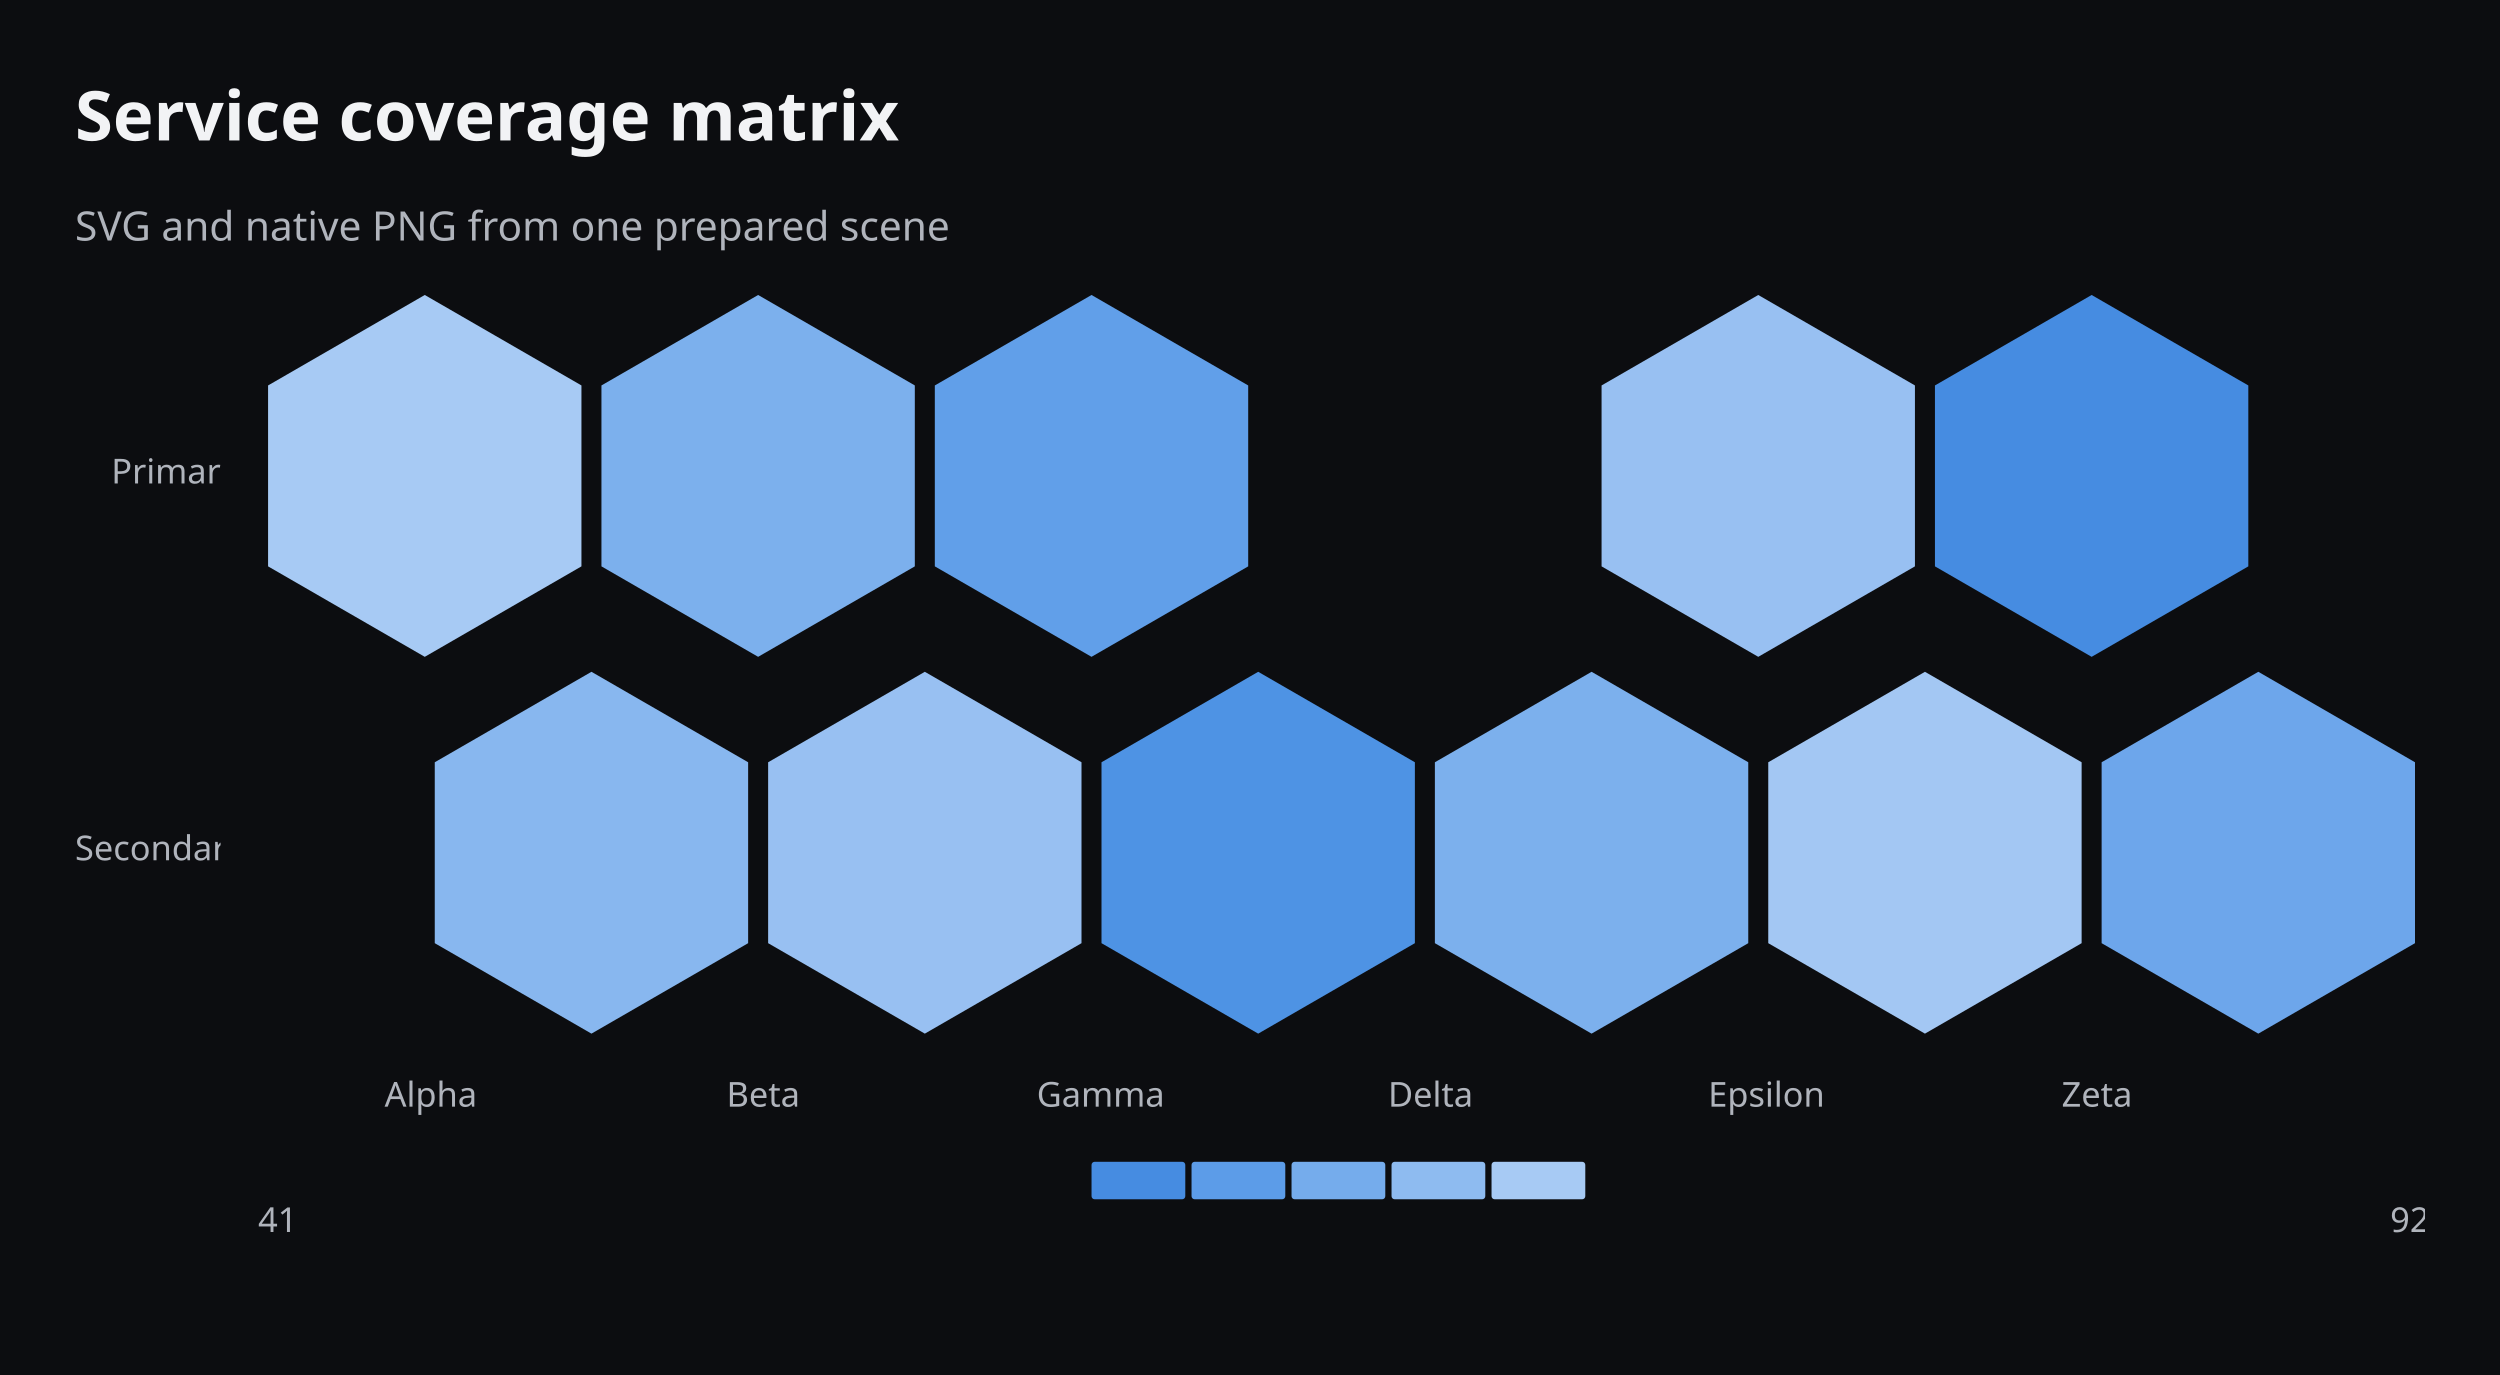
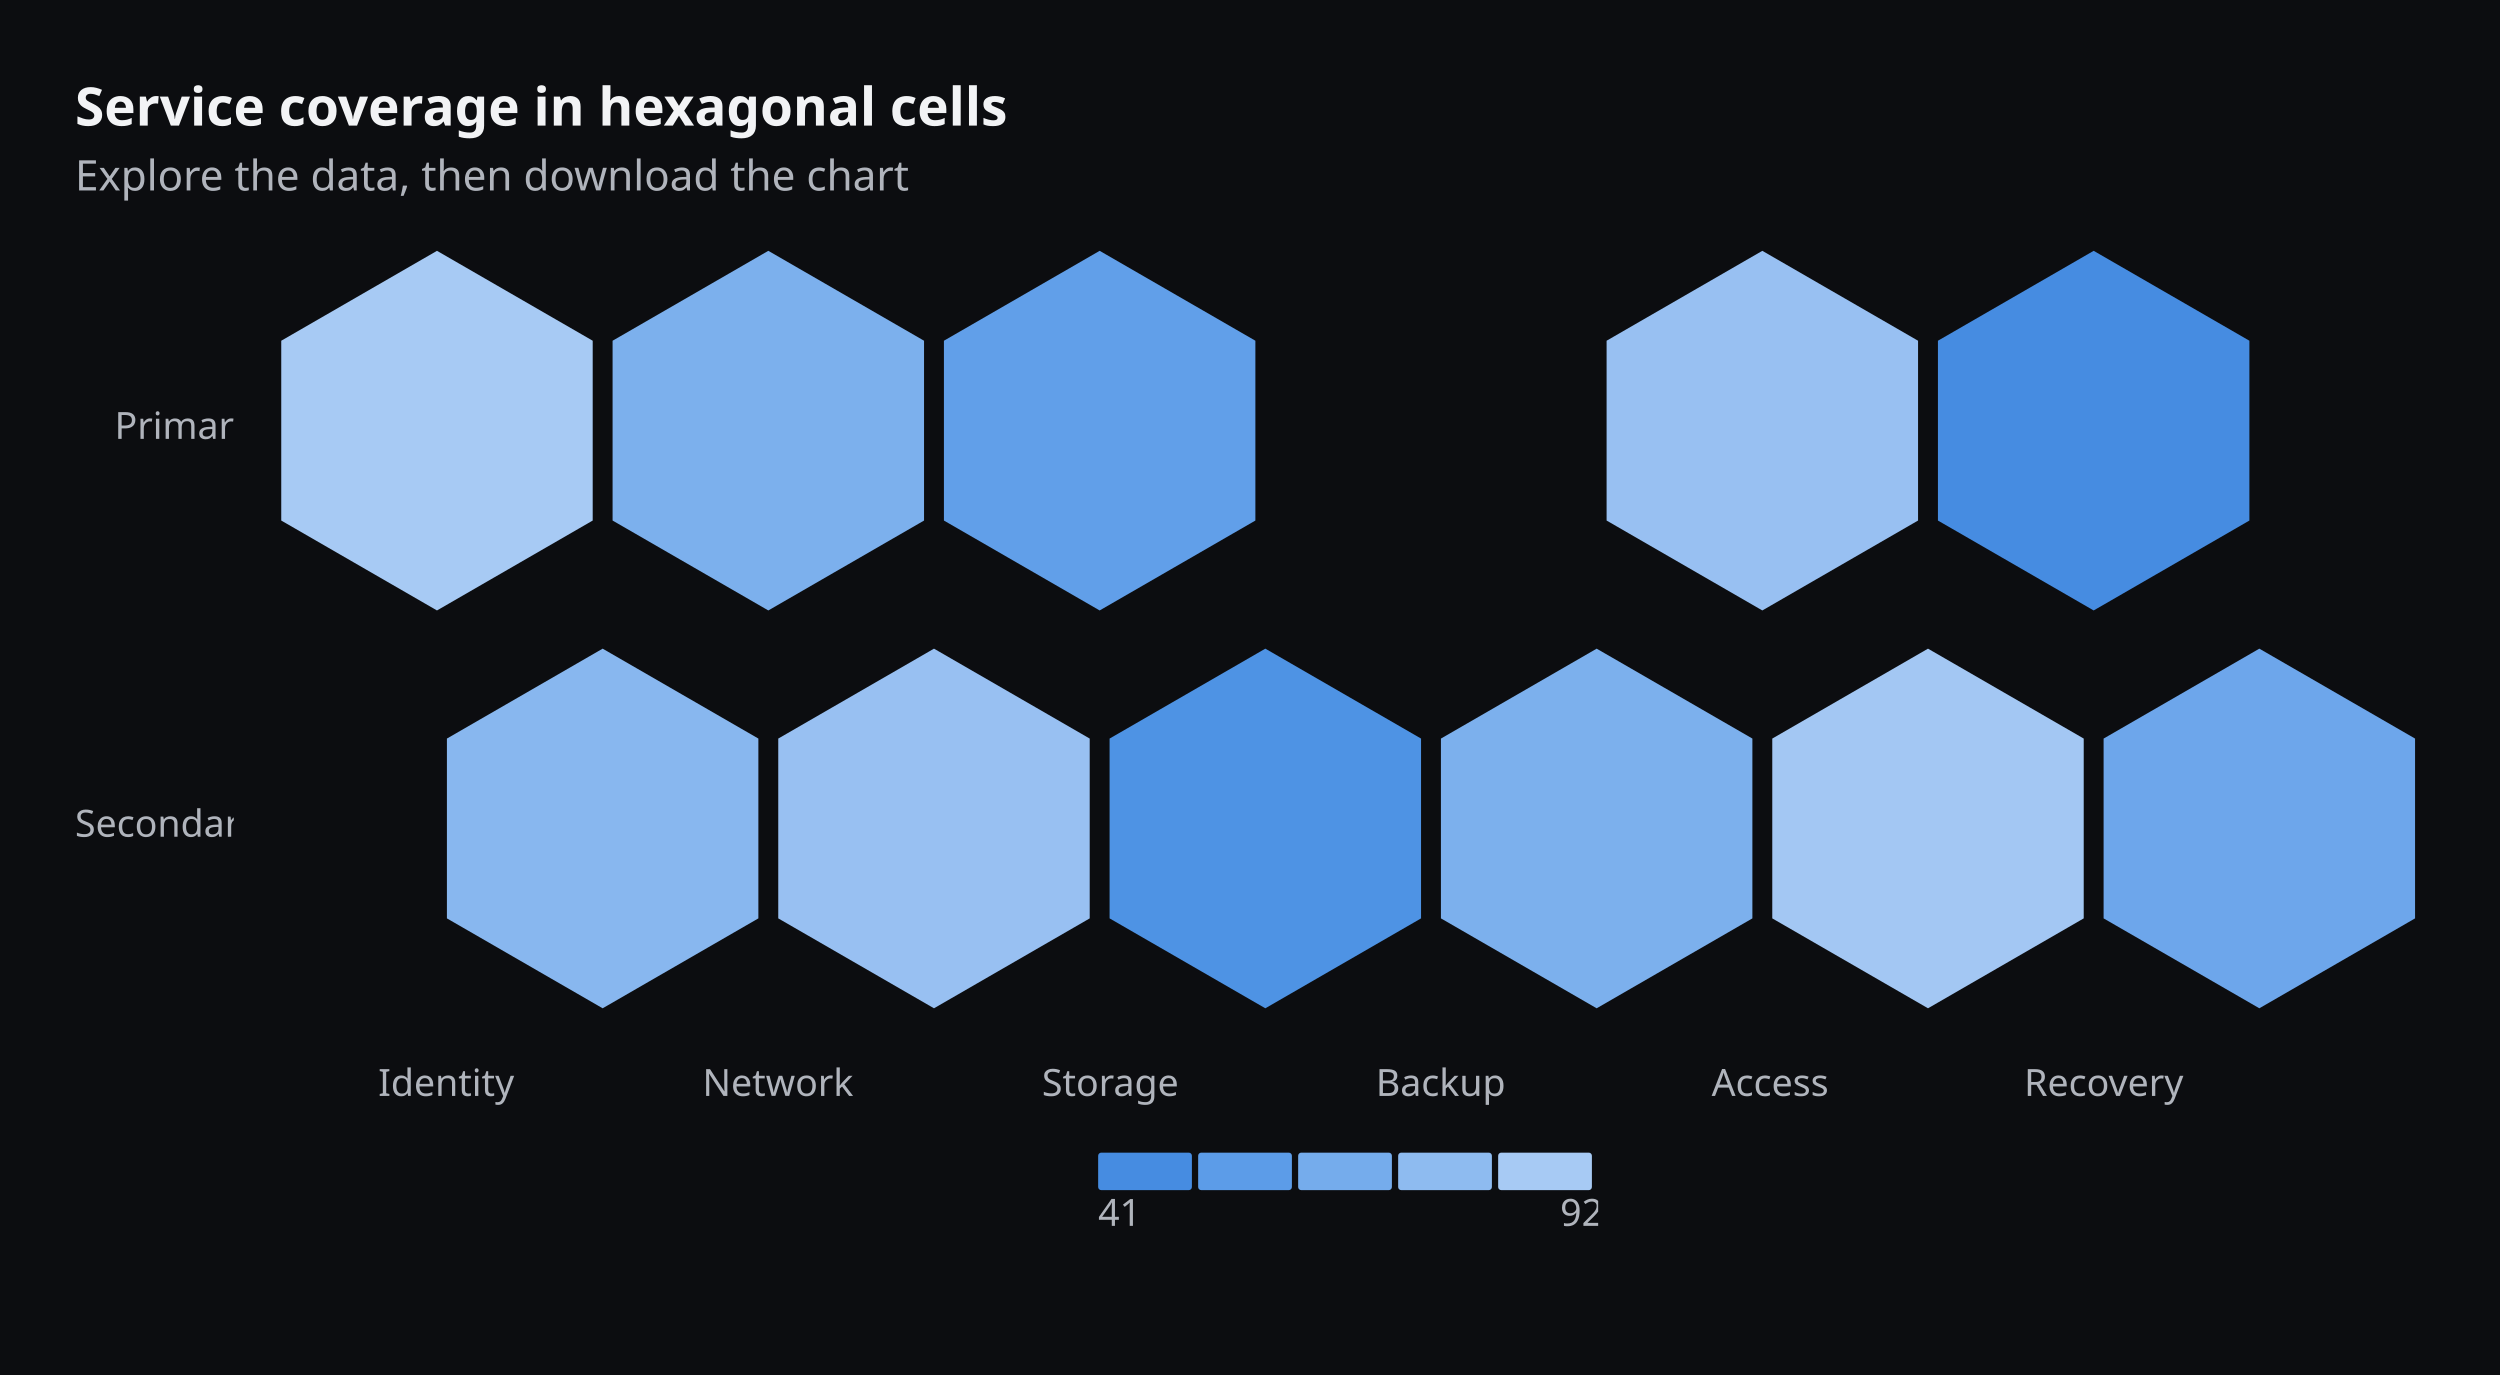
- <svg xmlns="http://www.w3.org/2000/svg" width="800" height="440" viewBox="0 0 800 440" stroke-linecap="round" stroke-linejoin="round" role="img" aria-label="Service coverage matrix" aria-labelledby="family-hexbin-heatmap-wide-dark-title" aria-describedby="family-hexbin-heatmap-wide-dark-description">
+ <svg xmlns="http://www.w3.org/2000/svg" width="800" height="440" viewBox="0 0 800 440" stroke-linecap="round" stroke-linejoin="round" role="img" aria-label="Service coverage in hexagonal cells" aria-labelledby="family-hexbin-heatmap-wide-dark-title" aria-describedby="family-hexbin-heatmap-wide-dark-description">
  <defs>
    <clipPath id="family-hexbin-heatmap-wide-dark-clip-1" clipPathUnits="userSpaceOnUse">
      <rect x="24" y="24" width="752" height="392" />
    </clipPath>
    <clipPath id="family-hexbin-heatmap-wide-dark-clip-6" clipPathUnits="userSpaceOnUse">
-       <rect x="24" y="93.5" width="46.583" height="117.58" />
+       <rect x="24" y="75.65" width="50.818" height="124.308" />
    </clipPath>
    <clipPath id="family-hexbin-heatmap-wide-dark-clip-12" clipPathUnits="userSpaceOnUse">
-       <rect x="82.583" y="93.5" width="693.417" height="238.16" />
+       <rect x="86.818" y="75.65" width="689.182" height="251.616" />
    </clipPath>
    <clipPath id="family-hexbin-heatmap-wide-dark-clip-19" clipPathUnits="userSpaceOnUse">
-       <rect x="82.583" y="93.5" width="693.417" height="238.16" />
+       <rect x="86.818" y="75.65" width="689.182" height="251.616" />
    </clipPath>
    <clipPath id="family-hexbin-heatmap-wide-dark-clip-26" clipPathUnits="userSpaceOnUse">
-       <rect x="82.583" y="93.5" width="693.417" height="238.16" />
+       <rect x="86.818" y="75.65" width="689.182" height="251.616" />
    </clipPath>
    <clipPath id="family-hexbin-heatmap-wide-dark-clip-33" clipPathUnits="userSpaceOnUse">
-       <rect x="82.583" y="93.5" width="693.417" height="238.16" />
+       <rect x="86.818" y="75.65" width="689.182" height="251.616" />
    </clipPath>
    <clipPath id="family-hexbin-heatmap-wide-dark-clip-40" clipPathUnits="userSpaceOnUse">
-       <rect x="82.583" y="93.5" width="693.417" height="238.16" />
+       <rect x="86.818" y="75.65" width="689.182" height="251.616" />
    </clipPath>
    <clipPath id="family-hexbin-heatmap-wide-dark-clip-46" clipPathUnits="userSpaceOnUse">
-       <rect x="24" y="214.08" width="46.583" height="117.58" />
+       <rect x="24" y="202.958" width="50.818" height="124.308" />
    </clipPath>
    <clipPath id="family-hexbin-heatmap-wide-dark-clip-52" clipPathUnits="userSpaceOnUse">
-       <rect x="82.583" y="93.5" width="693.417" height="238.16" />
+       <rect x="86.818" y="75.65" width="689.182" height="251.616" />
    </clipPath>
    <clipPath id="family-hexbin-heatmap-wide-dark-clip-59" clipPathUnits="userSpaceOnUse">
-       <rect x="82.583" y="93.5" width="693.417" height="238.16" />
+       <rect x="86.818" y="75.65" width="689.182" height="251.616" />
    </clipPath>
    <clipPath id="family-hexbin-heatmap-wide-dark-clip-66" clipPathUnits="userSpaceOnUse">
-       <rect x="82.583" y="93.5" width="693.417" height="238.16" />
+       <rect x="86.818" y="75.65" width="689.182" height="251.616" />
    </clipPath>
    <clipPath id="family-hexbin-heatmap-wide-dark-clip-73" clipPathUnits="userSpaceOnUse">
-       <rect x="82.583" y="93.5" width="693.417" height="238.16" />
+       <rect x="86.818" y="75.65" width="689.182" height="251.616" />
    </clipPath>
    <clipPath id="family-hexbin-heatmap-wide-dark-clip-80" clipPathUnits="userSpaceOnUse">
-       <rect x="82.583" y="93.5" width="693.417" height="238.16" />
+       <rect x="86.818" y="75.65" width="689.182" height="251.616" />
    </clipPath>
    <clipPath id="family-hexbin-heatmap-wide-dark-clip-87" clipPathUnits="userSpaceOnUse">
-       <rect x="82.583" y="93.5" width="693.417" height="238.16" />
+       <rect x="86.818" y="75.65" width="689.182" height="251.616" />
    </clipPath>
    <clipPath id="family-hexbin-heatmap-wide-dark-clip-93" clipPathUnits="userSpaceOnUse">
-       <rect x="79.389" y="331.66" width="113.069" height="40.113" />
+       <rect x="83.651" y="327.266" width="112.364" height="41.578" />
    </clipPath>
    <clipPath id="family-hexbin-heatmap-wide-dark-clip-96" clipPathUnits="userSpaceOnUse">
-       <rect x="186.068" y="331.66" width="113.069" height="40.113" />
+       <rect x="189.678" y="327.266" width="112.364" height="41.578" />
    </clipPath>
    <clipPath id="family-hexbin-heatmap-wide-dark-clip-99" clipPathUnits="userSpaceOnUse">
-       <rect x="292.747" y="331.66" width="113.069" height="40.113" />
+       <rect x="295.706" y="327.266" width="112.364" height="41.578" />
    </clipPath>
    <clipPath id="family-hexbin-heatmap-wide-dark-clip-102" clipPathUnits="userSpaceOnUse">
-       <rect x="399.427" y="331.66" width="113.069" height="40.113" />
+       <rect x="401.734" y="327.266" width="112.364" height="41.578" />
    </clipPath>
    <clipPath id="family-hexbin-heatmap-wide-dark-clip-105" clipPathUnits="userSpaceOnUse">
-       <rect x="506.106" y="331.66" width="113.069" height="40.113" />
+       <rect x="507.762" y="327.266" width="112.364" height="41.578" />
    </clipPath>
    <clipPath id="family-hexbin-heatmap-wide-dark-clip-108" clipPathUnits="userSpaceOnUse">
-       <rect x="612.786" y="331.66" width="113.069" height="40.113" />
+       <rect x="613.79" y="327.266" width="112.364" height="41.578" />
    </clipPath>
    <clipPath id="family-hexbin-heatmap-wide-dark-clip-137" clipPathUnits="userSpaceOnUse">
-       <rect x="82.583" y="383.773" width="346.708" height="16.113" />
+       <rect x="351.409" y="380.844" width="80" height="17.578" />
    </clipPath>
    <clipPath id="family-hexbin-heatmap-wide-dark-clip-140" clipPathUnits="userSpaceOnUse">
-       <rect x="429.292" y="383.773" width="346.708" height="16.113" />
+       <rect x="431.409" y="380.844" width="80" height="17.578" />
    </clipPath>
  </defs>
  <rect x="0" y="0" width="800" height="440" rx="0" data-cfx-role="background" fill="#0C0D10" stroke="none" stroke-width="1" />
  <g clip-path="url(#family-hexbin-heatmap-wide-dark-clip-1)">
    <g data-cfx-role="frame-heading">
-       <text x="24" y="44.947" font-family="CFX Proof Carlito" font-size="22" font-weight="600" font-style="normal" fill="#F2F3F5" xml:space="preserve" style="white-space:pre;font-language-override:normal;font-palette:normal">Service coverage matrix</text>
+       <text x="24" y="40.187" font-family="CFX Proof Carlito" font-size="17" font-weight="700" font-style="normal" fill="#F2F3F5" xml:space="preserve" style="white-space:pre;font-language-override:normal;font-palette:normal">Service coverage in hexagonal cells</text>
    </g>
    <g data-cfx-role="frame-heading">
-       <text x="24" y="76.978" font-family="CFX Proof Carlito" font-size="13" font-weight="400" font-style="normal" fill="#B0B4BC" xml:space="preserve" style="white-space:pre;font-language-override:normal;font-palette:normal">SVG and native PNG from one prepared scene</text>
+       <text x="24" y="60.954" font-family="CFX Proof Carlito" font-size="13.5" font-weight="400" font-style="normal" fill="#B0B4BC" xml:space="preserve" style="white-space:pre;font-language-override:normal;font-palette:normal">Explore the data, then download the chart</text>
    </g>
  </g>
  <g id="family-hexbin-heatmap-wide-dark-node-5" data-cfx-source-id="matrix" data-cfx-role="hexbin-heatmap" data-cfx-cell-gap="3" data-cfx-cell-radius="3" data-cfx-column-count="6" data-cfx-label-level="Level" data-cfx-max="92" data-cfx-min="41" data-cfx-row-count="2" data-cfx-value-text-mode="Auto">
    <g clip-path="url(#family-hexbin-heatmap-wide-dark-clip-6)">
      <g id="family-hexbin-heatmap-wide-dark-node-7" data-cfx-source-id="matrix-row-label-0" data-cfx-role="heatmap-row-label">
-         <text x="35.618" y="154.707" font-family="CFX Proof Carlito" font-size="11" font-weight="400" font-style="normal" fill="#B0B4BC" xml:space="preserve" style="white-space:pre;font-language-override:normal;font-palette:normal">Primary</text>
+         <text x="36.674" y="140.441" font-family="CFX Proof Carlito" font-size="12" font-weight="400" font-style="normal" fill="#B0B4BC" xml:space="preserve" style="white-space:pre;font-language-override:normal;font-palette:normal">Primary</text>
      </g>
    </g>
    <g id="family-hexbin-heatmap-wide-dark-node-9" data-cfx-source-id="series-0" data-cfx-role="series" data-cfx-series="0" data-cfx-series-key="Primary" data-cfx-series-name="Primary">
-       <g id="family-hexbin-heatmap-wide-dark-node-10" data-cfx-source-id="series-0-point-0" data-cfx-role="hexbin-cell" aria-label="Primary, Alpha: 92" data-cfx-column="0" data-cfx-level="4" data-cfx-point="0" data-cfx-row="0" data-cfx-series="0" data-cfx-source-point="0" data-cfx-value="92" data-cfx-x="1" data-cfx-y="92" role="img">
+       <g id="family-hexbin-heatmap-wide-dark-node-10" data-cfx-source-id="series-0-point-0" data-cfx-role="hexbin-cell" aria-label="Primary, Identity: 92" data-cfx-column="0" data-cfx-level="4" data-cfx-point="0" data-cfx-row="0" data-cfx-series="0" data-cfx-source-point="0" data-cfx-value="92" data-cfx-x="1" data-cfx-y="92" role="img">
        <g>
          <g clip-path="url(#family-hexbin-heatmap-wide-dark-clip-12)">
-             <path d="M 186.063 181.238 L 135.923 210.186 L 85.784 181.238 L 85.784 123.342 L 135.923 94.394 L 186.063 123.342 Z" data-cfx-role="hexbin-cell-shape" fill="#A7CAF4" stroke="none" stroke-width="1" fill-rule="evenodd" />
-           </g>
-         </g>
-       </g>
-       <g id="family-hexbin-heatmap-wide-dark-node-17" data-cfx-source-id="series-0-point-1" data-cfx-role="hexbin-cell" aria-label="Primary, Beta: 70" data-cfx-column="1" data-cfx-level="3" data-cfx-point="1" data-cfx-row="0" data-cfx-series="0" data-cfx-source-point="1" data-cfx-value="70" data-cfx-x="2" data-cfx-y="70" role="img">
+             <path d="M 189.665 166.575 L 139.832 195.346 L 89.999 166.575 L 89.999 109.033 L 139.832 80.262 L 189.665 109.033 Z" data-cfx-role="hexbin-cell-shape" fill="#A7CAF4" stroke="none" stroke-width="1" fill-rule="evenodd" />
+           </g>
+         </g>
+       </g>
+       <g id="family-hexbin-heatmap-wide-dark-node-17" data-cfx-source-id="series-0-point-1" data-cfx-role="hexbin-cell" aria-label="Primary, Network: 70" data-cfx-column="1" data-cfx-level="3" data-cfx-point="1" data-cfx-row="0" data-cfx-series="0" data-cfx-source-point="1" data-cfx-value="70" data-cfx-x="2" data-cfx-y="70" role="img">
        <g>
          <g clip-path="url(#family-hexbin-heatmap-wide-dark-clip-19)">
-             <path d="M 292.742 181.238 L 242.603 210.186 L 192.463 181.238 L 192.463 123.342 L 242.603 94.394 L 292.742 123.342 Z" data-cfx-role="hexbin-cell-shape" fill="#7CB0ED" stroke="none" stroke-width="1" fill-rule="evenodd" />
-           </g>
-         </g>
-       </g>
-       <g id="family-hexbin-heatmap-wide-dark-node-24" data-cfx-source-id="series-0-point-2" data-cfx-role="hexbin-cell" aria-label="Primary, Gamma: 56" data-cfx-column="2" data-cfx-level="3" data-cfx-point="2" data-cfx-row="0" data-cfx-series="0" data-cfx-source-point="2" data-cfx-value="56" data-cfx-x="3" data-cfx-y="56" role="img">
+             <path d="M 295.693 166.575 L 245.86 195.346 L 196.027 166.575 L 196.027 109.033 L 245.86 80.262 L 295.693 109.033 Z" data-cfx-role="hexbin-cell-shape" fill="#7CB0ED" stroke="none" stroke-width="1" fill-rule="evenodd" />
+           </g>
+         </g>
+       </g>
+       <g id="family-hexbin-heatmap-wide-dark-node-24" data-cfx-source-id="series-0-point-2" data-cfx-role="hexbin-cell" aria-label="Primary, Storage: 56" data-cfx-column="2" data-cfx-level="3" data-cfx-point="2" data-cfx-row="0" data-cfx-series="0" data-cfx-source-point="2" data-cfx-value="56" data-cfx-x="3" data-cfx-y="56" role="img">
        <g>
          <g clip-path="url(#family-hexbin-heatmap-wide-dark-clip-26)">
-             <path d="M 399.421 181.238 L 349.282 210.186 L 299.143 181.238 L 299.143 123.342 L 349.282 94.394 L 399.421 123.342 Z" data-cfx-role="hexbin-cell-shape" fill="#619FE9" stroke="none" stroke-width="1" fill-rule="evenodd" />
-           </g>
-         </g>
-       </g>
-       <g id="family-hexbin-heatmap-wide-dark-node-31" data-cfx-source-id="series-0-point-3" data-cfx-role="hexbin-cell" aria-label="Primary, Epsilon: 84" data-cfx-column="4" data-cfx-level="4" data-cfx-point="3" data-cfx-row="0" data-cfx-series="0" data-cfx-source-point="3" data-cfx-value="84" data-cfx-x="5" data-cfx-y="84" role="img">
+             <path d="M 401.721 166.575 L 351.888 195.346 L 302.055 166.575 L 302.055 109.033 L 351.888 80.262 L 401.721 109.033 Z" data-cfx-role="hexbin-cell-shape" fill="#619FE9" stroke="none" stroke-width="1" fill-rule="evenodd" />
+           </g>
+         </g>
+       </g>
+       <g id="family-hexbin-heatmap-wide-dark-node-31" data-cfx-source-id="series-0-point-3" data-cfx-role="hexbin-cell" aria-label="Primary, Access: 84" data-cfx-column="4" data-cfx-level="4" data-cfx-point="3" data-cfx-row="0" data-cfx-series="0" data-cfx-source-point="3" data-cfx-value="84" data-cfx-x="5" data-cfx-y="84" role="img">
        <g>
          <g clip-path="url(#family-hexbin-heatmap-wide-dark-clip-33)">
-             <path d="M 612.78 181.238 L 562.641 210.186 L 512.502 181.238 L 512.502 123.342 L 562.641 94.394 L 612.78 123.342 Z" data-cfx-role="hexbin-cell-shape" fill="#98C0F2" stroke="none" stroke-width="1" fill-rule="evenodd" />
-           </g>
-         </g>
-       </g>
-       <g id="family-hexbin-heatmap-wide-dark-node-38" data-cfx-source-id="series-0-point-4" data-cfx-role="hexbin-cell" aria-label="Primary, Zeta: 41" data-cfx-column="5" data-cfx-level="2" data-cfx-point="4" data-cfx-row="0" data-cfx-series="0" data-cfx-source-point="4" data-cfx-value="41" data-cfx-x="6" data-cfx-y="41" role="img">
+             <path d="M 613.777 166.575 L 563.944 195.346 L 514.111 166.575 L 514.111 109.033 L 563.944 80.262 L 613.777 109.033 Z" data-cfx-role="hexbin-cell-shape" fill="#98C0F2" stroke="none" stroke-width="1" fill-rule="evenodd" />
+           </g>
+         </g>
+       </g>
+       <g id="family-hexbin-heatmap-wide-dark-node-38" data-cfx-source-id="series-0-point-4" data-cfx-role="hexbin-cell" aria-label="Primary, Recovery: 41" data-cfx-column="5" data-cfx-level="2" data-cfx-point="4" data-cfx-row="0" data-cfx-series="0" data-cfx-source-point="4" data-cfx-value="41" data-cfx-x="6" data-cfx-y="41" role="img">
        <g>
          <g clip-path="url(#family-hexbin-heatmap-wide-dark-clip-40)">
-             <path d="M 719.46 181.238 L 669.321 210.186 L 619.181 181.238 L 619.181 123.342 L 669.321 94.394 L 719.46 123.342 Z" data-cfx-role="hexbin-cell-shape" fill="#468CE1" stroke="none" stroke-width="1" fill-rule="evenodd" />
+             <path d="M 719.805 166.575 L 669.972 195.346 L 620.139 166.575 L 620.139 109.033 L 669.972 80.262 L 719.805 109.033 Z" data-cfx-role="hexbin-cell-shape" fill="#468CE1" stroke="none" stroke-width="1" fill-rule="evenodd" />
          </g>
        </g>
      </g>
    </g>
    <g clip-path="url(#family-hexbin-heatmap-wide-dark-clip-46)">
      <g id="family-hexbin-heatmap-wide-dark-node-47" data-cfx-source-id="matrix-row-label-1" data-cfx-role="heatmap-row-label">
-         <text x="24" y="275.287" font-family="CFX Proof Carlito" font-size="11" font-weight="400" font-style="normal" fill="#B0B4BC" xml:space="preserve" style="white-space:pre;font-language-override:normal;font-palette:normal">Secondary</text>
+         <text x="24" y="267.748" font-family="CFX Proof Carlito" font-size="12" font-weight="400" font-style="normal" fill="#B0B4BC" xml:space="preserve" style="white-space:pre;font-language-override:normal;font-palette:normal">Secondary</text>
      </g>
    </g>
    <g id="family-hexbin-heatmap-wide-dark-node-49" data-cfx-source-id="series-1" data-cfx-role="series" data-cfx-series="1" data-cfx-series-key="Secondary" data-cfx-series-name="Secondary">
-       <g id="family-hexbin-heatmap-wide-dark-node-50" data-cfx-source-id="series-1-point-0" data-cfx-role="hexbin-cell" aria-label="Secondary, Alpha: 76" data-cfx-column="0" data-cfx-level="4" data-cfx-point="0" data-cfx-row="1" data-cfx-series="1" data-cfx-source-point="0" data-cfx-value="76" data-cfx-x="1" data-cfx-y="76" role="img">
+       <g id="family-hexbin-heatmap-wide-dark-node-50" data-cfx-source-id="series-1-point-0" data-cfx-role="hexbin-cell" aria-label="Secondary, Identity: 76" data-cfx-column="0" data-cfx-level="4" data-cfx-point="0" data-cfx-row="1" data-cfx-series="1" data-cfx-source-point="0" data-cfx-value="76" data-cfx-x="1" data-cfx-y="76" role="img">
        <g>
          <g clip-path="url(#family-hexbin-heatmap-wide-dark-clip-52)">
-             <path d="M 239.402 301.818 L 189.263 330.766 L 139.124 301.818 L 139.124 243.922 L 189.263 214.974 L 239.402 243.922 Z" data-cfx-role="hexbin-cell-shape" fill="#88B7EF" stroke="none" stroke-width="1" fill-rule="evenodd" />
-           </g>
-         </g>
-       </g>
-       <g id="family-hexbin-heatmap-wide-dark-node-57" data-cfx-source-id="series-1-point-1" data-cfx-role="hexbin-cell" aria-label="Secondary, Beta: 84" data-cfx-column="1" data-cfx-level="4" data-cfx-point="1" data-cfx-row="1" data-cfx-series="1" data-cfx-source-point="1" data-cfx-value="84" data-cfx-x="2" data-cfx-y="84" role="img">
+             <path d="M 242.679 293.883 L 192.846 322.654 L 143.013 293.883 L 143.013 236.341 L 192.846 207.569 L 242.679 236.341 Z" data-cfx-role="hexbin-cell-shape" fill="#88B7EF" stroke="none" stroke-width="1" fill-rule="evenodd" />
+           </g>
+         </g>
+       </g>
+       <g id="family-hexbin-heatmap-wide-dark-node-57" data-cfx-source-id="series-1-point-1" data-cfx-role="hexbin-cell" aria-label="Secondary, Network: 84" data-cfx-column="1" data-cfx-level="4" data-cfx-point="1" data-cfx-row="1" data-cfx-series="1" data-cfx-source-point="1" data-cfx-value="84" data-cfx-x="2" data-cfx-y="84" role="img">
        <g>
          <g clip-path="url(#family-hexbin-heatmap-wide-dark-clip-59)">
-             <path d="M 346.082 301.818 L 295.942 330.766 L 245.803 301.818 L 245.803 243.922 L 295.942 214.974 L 346.082 243.922 Z" data-cfx-role="hexbin-cell-shape" fill="#98C0F2" stroke="none" stroke-width="1" fill-rule="evenodd" />
-           </g>
-         </g>
-       </g>
-       <g id="family-hexbin-heatmap-wide-dark-node-64" data-cfx-source-id="series-1-point-2" data-cfx-role="hexbin-cell" aria-label="Secondary, Gamma: 46" data-cfx-column="2" data-cfx-level="2" data-cfx-point="2" data-cfx-row="1" data-cfx-series="1" data-cfx-source-point="2" data-cfx-value="46" data-cfx-x="3" data-cfx-y="46" role="img">
+             <path d="M 348.707 293.883 L 298.874 322.654 L 249.041 293.883 L 249.041 236.341 L 298.874 207.569 L 348.707 236.341 Z" data-cfx-role="hexbin-cell-shape" fill="#98C0F2" stroke="none" stroke-width="1" fill-rule="evenodd" />
+           </g>
+         </g>
+       </g>
+       <g id="family-hexbin-heatmap-wide-dark-node-64" data-cfx-source-id="series-1-point-2" data-cfx-role="hexbin-cell" aria-label="Secondary, Storage: 46" data-cfx-column="2" data-cfx-level="2" data-cfx-point="2" data-cfx-row="1" data-cfx-series="1" data-cfx-source-point="2" data-cfx-value="46" data-cfx-x="3" data-cfx-y="46" role="img">
        <g>
          <g clip-path="url(#family-hexbin-heatmap-wide-dark-clip-66)">
-             <path d="M 452.761 301.818 L 402.622 330.766 L 352.483 301.818 L 352.483 243.922 L 402.622 214.974 L 452.761 243.922 Z" data-cfx-role="hexbin-cell-shape" fill="#4E93E4" stroke="none" stroke-width="1" fill-rule="evenodd" />
-           </g>
-         </g>
-       </g>
-       <g id="family-hexbin-heatmap-wide-dark-node-71" data-cfx-source-id="series-1-point-3" data-cfx-role="hexbin-cell" aria-label="Secondary, Delta: 70" data-cfx-column="3" data-cfx-level="3" data-cfx-point="3" data-cfx-row="1" data-cfx-series="1" data-cfx-source-point="3" data-cfx-value="70" data-cfx-x="4" data-cfx-y="70" role="img">
+             <path d="M 454.735 293.883 L 404.902 322.654 L 355.069 293.883 L 355.069 236.341 L 404.902 207.569 L 454.735 236.341 Z" data-cfx-role="hexbin-cell-shape" fill="#4E93E4" stroke="none" stroke-width="1" fill-rule="evenodd" />
+           </g>
+         </g>
+       </g>
+       <g id="family-hexbin-heatmap-wide-dark-node-71" data-cfx-source-id="series-1-point-3" data-cfx-role="hexbin-cell" aria-label="Secondary, Backup: 70" data-cfx-column="3" data-cfx-level="3" data-cfx-point="3" data-cfx-row="1" data-cfx-series="1" data-cfx-source-point="3" data-cfx-value="70" data-cfx-x="4" data-cfx-y="70" role="img">
        <g>
          <g clip-path="url(#family-hexbin-heatmap-wide-dark-clip-73)">
-             <path d="M 559.441 301.818 L 509.301 330.766 L 459.162 301.818 L 459.162 243.922 L 509.301 214.974 L 559.441 243.922 Z" data-cfx-role="hexbin-cell-shape" fill="#7CB0ED" stroke="none" stroke-width="1" fill-rule="evenodd" />
-           </g>
-         </g>
-       </g>
-       <g id="family-hexbin-heatmap-wide-dark-node-78" data-cfx-source-id="series-1-point-4" data-cfx-role="hexbin-cell" aria-label="Secondary, Epsilon: 90" data-cfx-column="4" data-cfx-level="4" data-cfx-point="4" data-cfx-row="1" data-cfx-series="1" data-cfx-source-point="4" data-cfx-value="90" data-cfx-x="5" data-cfx-y="90" role="img">
+             <path d="M 560.763 293.883 L 510.93 322.654 L 461.097 293.883 L 461.097 236.341 L 510.93 207.569 L 560.763 236.341 Z" data-cfx-role="hexbin-cell-shape" fill="#7CB0ED" stroke="none" stroke-width="1" fill-rule="evenodd" />
+           </g>
+         </g>
+       </g>
+       <g id="family-hexbin-heatmap-wide-dark-node-78" data-cfx-source-id="series-1-point-4" data-cfx-role="hexbin-cell" aria-label="Secondary, Access: 90" data-cfx-column="4" data-cfx-level="4" data-cfx-point="4" data-cfx-row="1" data-cfx-series="1" data-cfx-source-point="4" data-cfx-value="90" data-cfx-x="5" data-cfx-y="90" role="img">
        <g>
          <g clip-path="url(#family-hexbin-heatmap-wide-dark-clip-80)">
-             <path d="M 666.12 301.818 L 615.981 330.766 L 565.841 301.818 L 565.841 243.922 L 615.981 214.974 L 666.12 243.922 Z" data-cfx-role="hexbin-cell-shape" fill="#A3C7F3" stroke="none" stroke-width="1" fill-rule="evenodd" />
-           </g>
-         </g>
-       </g>
-       <g id="family-hexbin-heatmap-wide-dark-node-85" data-cfx-source-id="series-1-point-5" data-cfx-role="hexbin-cell" aria-label="Secondary, Zeta: 62" data-cfx-column="5" data-cfx-level="3" data-cfx-point="5" data-cfx-row="1" data-cfx-series="1" data-cfx-source-point="5" data-cfx-value="62" data-cfx-x="6" data-cfx-y="62" role="img">
+             <path d="M 666.791 293.883 L 616.958 322.654 L 567.125 293.883 L 567.125 236.341 L 616.958 207.569 L 666.791 236.341 Z" data-cfx-role="hexbin-cell-shape" fill="#A3C7F3" stroke="none" stroke-width="1" fill-rule="evenodd" />
+           </g>
+         </g>
+       </g>
+       <g id="family-hexbin-heatmap-wide-dark-node-85" data-cfx-source-id="series-1-point-5" data-cfx-role="hexbin-cell" aria-label="Secondary, Recovery: 62" data-cfx-column="5" data-cfx-level="3" data-cfx-point="5" data-cfx-row="1" data-cfx-series="1" data-cfx-source-point="5" data-cfx-value="62" data-cfx-x="6" data-cfx-y="62" role="img">
        <g>
          <g clip-path="url(#family-hexbin-heatmap-wide-dark-clip-87)">
-             <path d="M 772.8 301.818 L 722.66 330.766 L 672.521 301.818 L 672.521 243.922 L 722.66 214.974 L 772.8 243.922 Z" data-cfx-role="hexbin-cell-shape" fill="#6DA6EB" stroke="none" stroke-width="1" fill-rule="evenodd" />
+             <path d="M 772.819 293.883 L 722.986 322.654 L 673.153 293.883 L 673.153 236.341 L 722.986 207.569 L 772.819 236.341 Z" data-cfx-role="hexbin-cell-shape" fill="#6DA6EB" stroke="none" stroke-width="1" fill-rule="evenodd" />
          </g>
        </g>
      </g>
    </g>
    <g clip-path="url(#family-hexbin-heatmap-wide-dark-clip-93)">
      <g id="family-hexbin-heatmap-wide-dark-node-94" data-cfx-source-id="matrix-column-0" data-cfx-role="heatmap-column-label">
-         <text x="123.065" y="354.134" font-family="CFX Proof Carlito" font-size="11" font-weight="400" font-style="normal" fill="#B0B4BC" xml:space="preserve" style="white-space:pre;font-language-override:normal;font-palette:normal">Alpha</text>
+         <text x="121.018" y="350.691" font-family="CFX Proof Carlito" font-size="12" font-weight="400" font-style="normal" fill="#B0B4BC" xml:space="preserve" style="white-space:pre;font-language-override:normal;font-palette:normal">Identity</text>
      </g>
    </g>
    <g clip-path="url(#family-hexbin-heatmap-wide-dark-clip-96)">
      <g id="family-hexbin-heatmap-wide-dark-node-97" data-cfx-source-id="matrix-column-1" data-cfx-role="heatmap-column-label">
-         <text x="232.494" y="354.134" font-family="CFX Proof Carlito" font-size="11" font-weight="400" font-style="normal" fill="#B0B4BC" xml:space="preserve" style="white-space:pre;font-language-override:normal;font-palette:normal">Beta</text>
+         <text x="224.808" y="350.691" font-family="CFX Proof Carlito" font-size="12" font-weight="400" font-style="normal" fill="#B0B4BC" xml:space="preserve" style="white-space:pre;font-language-override:normal;font-palette:normal">Network</text>
      </g>
    </g>
    <g clip-path="url(#family-hexbin-heatmap-wide-dark-clip-99)">
      <g id="family-hexbin-heatmap-wide-dark-node-100" data-cfx-source-id="matrix-column-2" data-cfx-role="heatmap-column-label">
-         <text x="331.756" y="354.134" font-family="CFX Proof Carlito" font-size="11" font-weight="400" font-style="normal" fill="#B0B4BC" xml:space="preserve" style="white-space:pre;font-language-override:normal;font-palette:normal">Gamma</text>
+         <text x="333.414" y="350.691" font-family="CFX Proof Carlito" font-size="12" font-weight="400" font-style="normal" fill="#B0B4BC" xml:space="preserve" style="white-space:pre;font-language-override:normal;font-palette:normal">Storage</text>
      </g>
    </g>
    <g clip-path="url(#family-hexbin-heatmap-wide-dark-clip-102)">
      <g id="family-hexbin-heatmap-wide-dark-node-103" data-cfx-source-id="matrix-column-3" data-cfx-role="heatmap-column-label">
-         <text x="444.169" y="354.134" font-family="CFX Proof Carlito" font-size="11" font-weight="400" font-style="normal" fill="#B0B4BC" xml:space="preserve" style="white-space:pre;font-language-override:normal;font-palette:normal">Delta</text>
+         <text x="440.285" y="350.691" font-family="CFX Proof Carlito" font-size="12" font-weight="400" font-style="normal" fill="#B0B4BC" xml:space="preserve" style="white-space:pre;font-language-override:normal;font-palette:normal">Backup</text>
      </g>
    </g>
    <g clip-path="url(#family-hexbin-heatmap-wide-dark-clip-105)">
      <g id="family-hexbin-heatmap-wide-dark-node-106" data-cfx-source-id="matrix-column-4" data-cfx-role="heatmap-column-label">
-         <text x="546.627" y="354.134" font-family="CFX Proof Carlito" font-size="11" font-weight="400" font-style="normal" fill="#B0B4BC" xml:space="preserve" style="white-space:pre;font-language-override:normal;font-palette:normal">Epsilon</text>
+         <text x="547.72" y="350.691" font-family="CFX Proof Carlito" font-size="12" font-weight="400" font-style="normal" fill="#B0B4BC" xml:space="preserve" style="white-space:pre;font-language-override:normal;font-palette:normal">Access</text>
      </g>
    </g>
    <g clip-path="url(#family-hexbin-heatmap-wide-dark-clip-108)">
      <g id="family-hexbin-heatmap-wide-dark-node-109" data-cfx-source-id="matrix-column-5" data-cfx-role="heatmap-column-label">
-         <text x="659.712" y="354.134" font-family="CFX Proof Carlito" font-size="11" font-weight="400" font-style="normal" fill="#B0B4BC" xml:space="preserve" style="white-space:pre;font-language-override:normal;font-palette:normal">Zeta</text>
+         <text x="647.736" y="350.691" font-family="CFX Proof Carlito" font-size="12" font-weight="400" font-style="normal" fill="#B0B4BC" xml:space="preserve" style="white-space:pre;font-language-override:normal;font-palette:normal">Recovery</text>
      </g>
    </g>
    <g id="family-hexbin-heatmap-wide-dark-node-111" data-cfx-source-id="matrix-scale" data-cfx-role="heatmap-scale" data-cfx-max-value="92" data-cfx-min-value="41">
      <g id="family-hexbin-heatmap-wide-dark-node-112" data-cfx-source-id="matrix-scale-0" data-cfx-role="heatmap-scale-step" aria-label="41" data-cfx-level="2" data-cfx-value="41" role="img">
        <g>
-           <rect x="349.292" y="371.773" width="30" height="12" rx="1" fill="#468CE1" stroke="none" stroke-width="1" />
+           <rect x="351.409" y="368.844" width="30" height="12" rx="1" fill="#468CE1" stroke="none" stroke-width="1" />
        </g>
      </g>
      <g id="family-hexbin-heatmap-wide-dark-node-117" data-cfx-source-id="matrix-scale-1" data-cfx-role="heatmap-scale-step" aria-label="53.75" data-cfx-level="3" data-cfx-value="53.75" role="img">
        <g>
-           <rect x="381.292" y="371.773" width="30" height="12" rx="1" fill="#5C9CE8" stroke="none" stroke-width="1" />
+           <rect x="383.409" y="368.844" width="30" height="12" rx="1" fill="#5C9CE8" stroke="none" stroke-width="1" />
        </g>
      </g>
      <g id="family-hexbin-heatmap-wide-dark-node-122" data-cfx-source-id="matrix-scale-2" data-cfx-role="heatmap-scale-step" aria-label="66.5" data-cfx-level="3" data-cfx-value="66.5" role="img">
        <g>
-           <rect x="413.292" y="371.773" width="30" height="12" rx="1" fill="#75ACEC" stroke="none" stroke-width="1" />
+           <rect x="415.409" y="368.844" width="30" height="12" rx="1" fill="#75ACEC" stroke="none" stroke-width="1" />
        </g>
      </g>
      <g id="family-hexbin-heatmap-wide-dark-node-127" data-cfx-source-id="matrix-scale-3" data-cfx-role="heatmap-scale-step" aria-label="79.25" data-cfx-level="4" data-cfx-value="79.25" role="img">
        <g>
-           <rect x="445.292" y="371.773" width="30" height="12" rx="1" fill="#8EBBF0" stroke="none" stroke-width="1" />
+           <rect x="447.409" y="368.844" width="30" height="12" rx="1" fill="#8EBBF0" stroke="none" stroke-width="1" />
        </g>
      </g>
      <g id="family-hexbin-heatmap-wide-dark-node-132" data-cfx-source-id="matrix-scale-4" data-cfx-role="heatmap-scale-step" aria-label="92" data-cfx-level="4" data-cfx-value="92" role="img">
        <g>
-           <rect x="477.292" y="371.773" width="30" height="12" rx="1" fill="#A7CAF4" stroke="none" stroke-width="1" />
+           <rect x="479.409" y="368.844" width="30" height="12" rx="1" fill="#A7CAF4" stroke="none" stroke-width="1" />
        </g>
      </g>
      <g clip-path="url(#family-hexbin-heatmap-wide-dark-clip-137)">
        <g id="family-hexbin-heatmap-wide-dark-node-138" data-cfx-source-id="matrix-scale-low" data-cfx-role="heatmap-scale-label">
-           <text x="82.583" y="394.247" font-family="CFX Proof Carlito" font-size="11" font-weight="400" font-style="normal" fill="#B0B4BC" xml:space="preserve" style="white-space:pre;font-language-override:normal;font-palette:normal">41</text>
+           <text x="351.409" y="392.27" font-family="CFX Proof Carlito" font-size="12" font-weight="400" font-style="normal" fill="#B0B4BC" xml:space="preserve" style="white-space:pre;font-language-override:normal;font-palette:normal">41</text>
        </g>
      </g>
      <g clip-path="url(#family-hexbin-heatmap-wide-dark-clip-140)">
        <g id="family-hexbin-heatmap-wide-dark-node-141" data-cfx-source-id="matrix-scale-high" data-cfx-role="heatmap-scale-label">
-           <text x="764.85" y="394.247" font-family="CFX Proof Carlito" font-size="11" font-weight="400" font-style="normal" fill="#B0B4BC" xml:space="preserve" style="white-space:pre;font-language-override:normal;font-palette:normal">92</text>
+           <text x="499.245" y="392.27" font-family="CFX Proof Carlito" font-size="12" font-weight="400" font-style="normal" fill="#B0B4BC" xml:space="preserve" style="white-space:pre;font-language-override:normal;font-palette:normal">92</text>
        </g>
      </g>
    </g>
  </g>
</svg>
